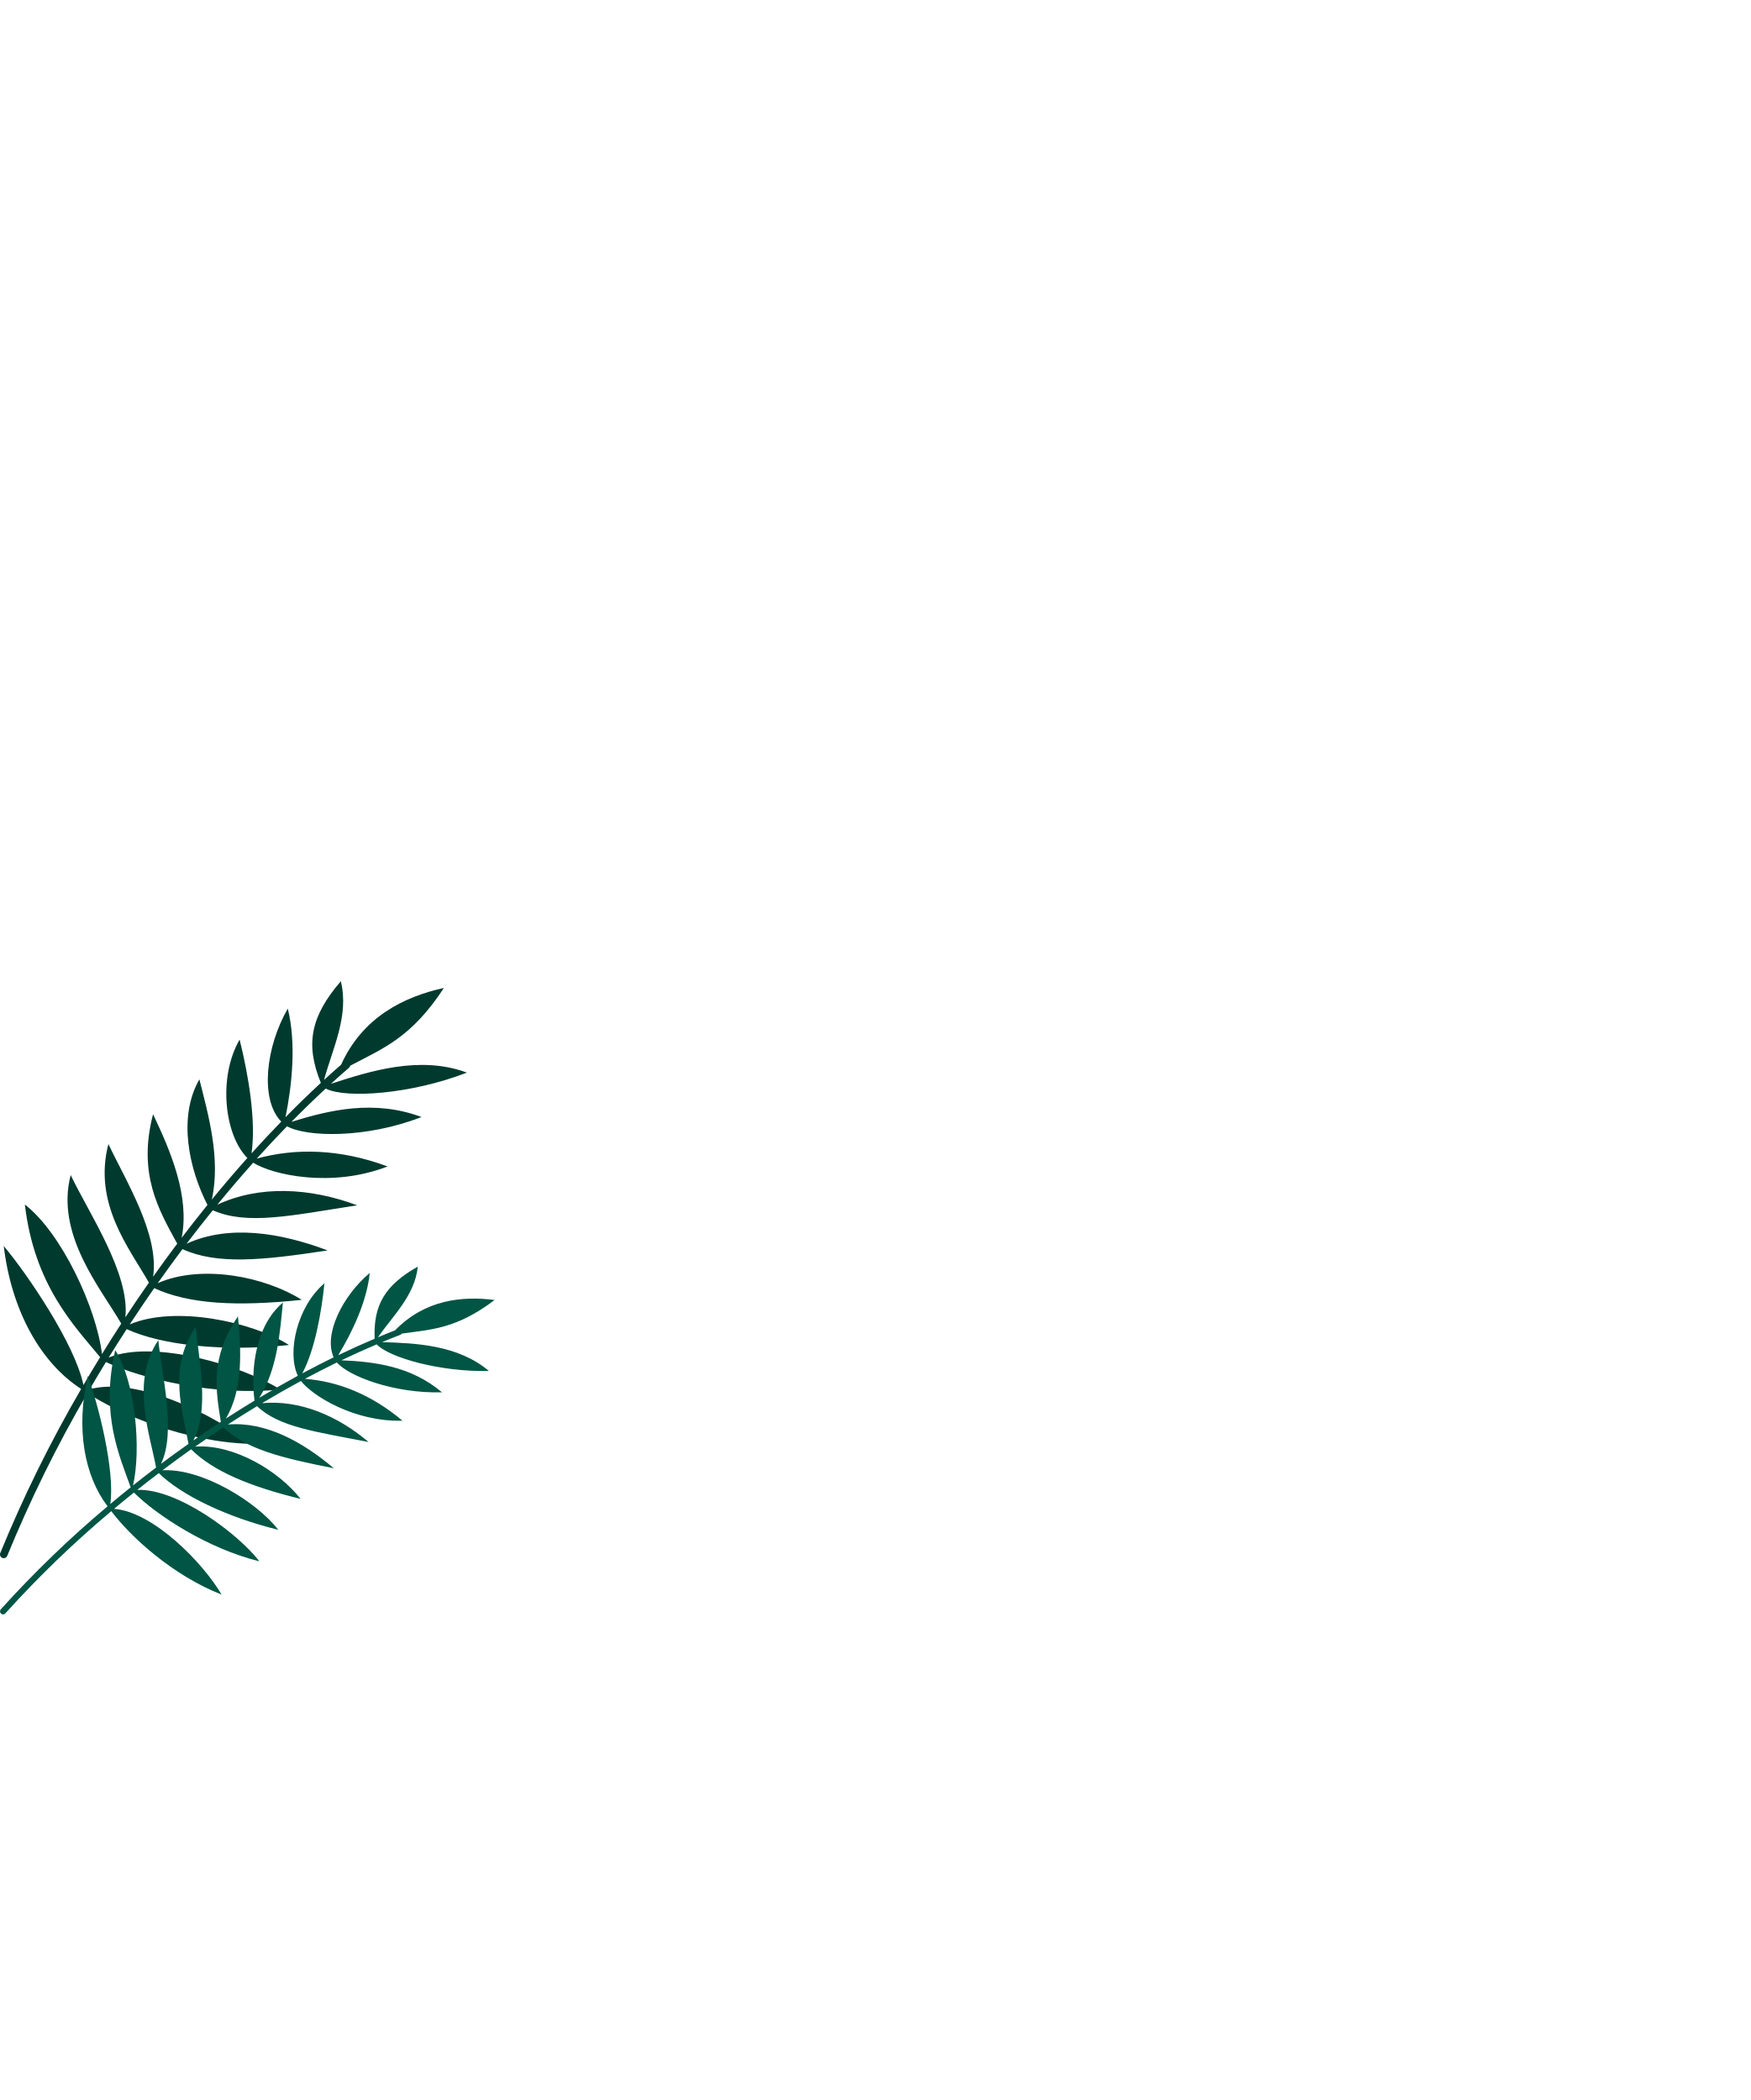
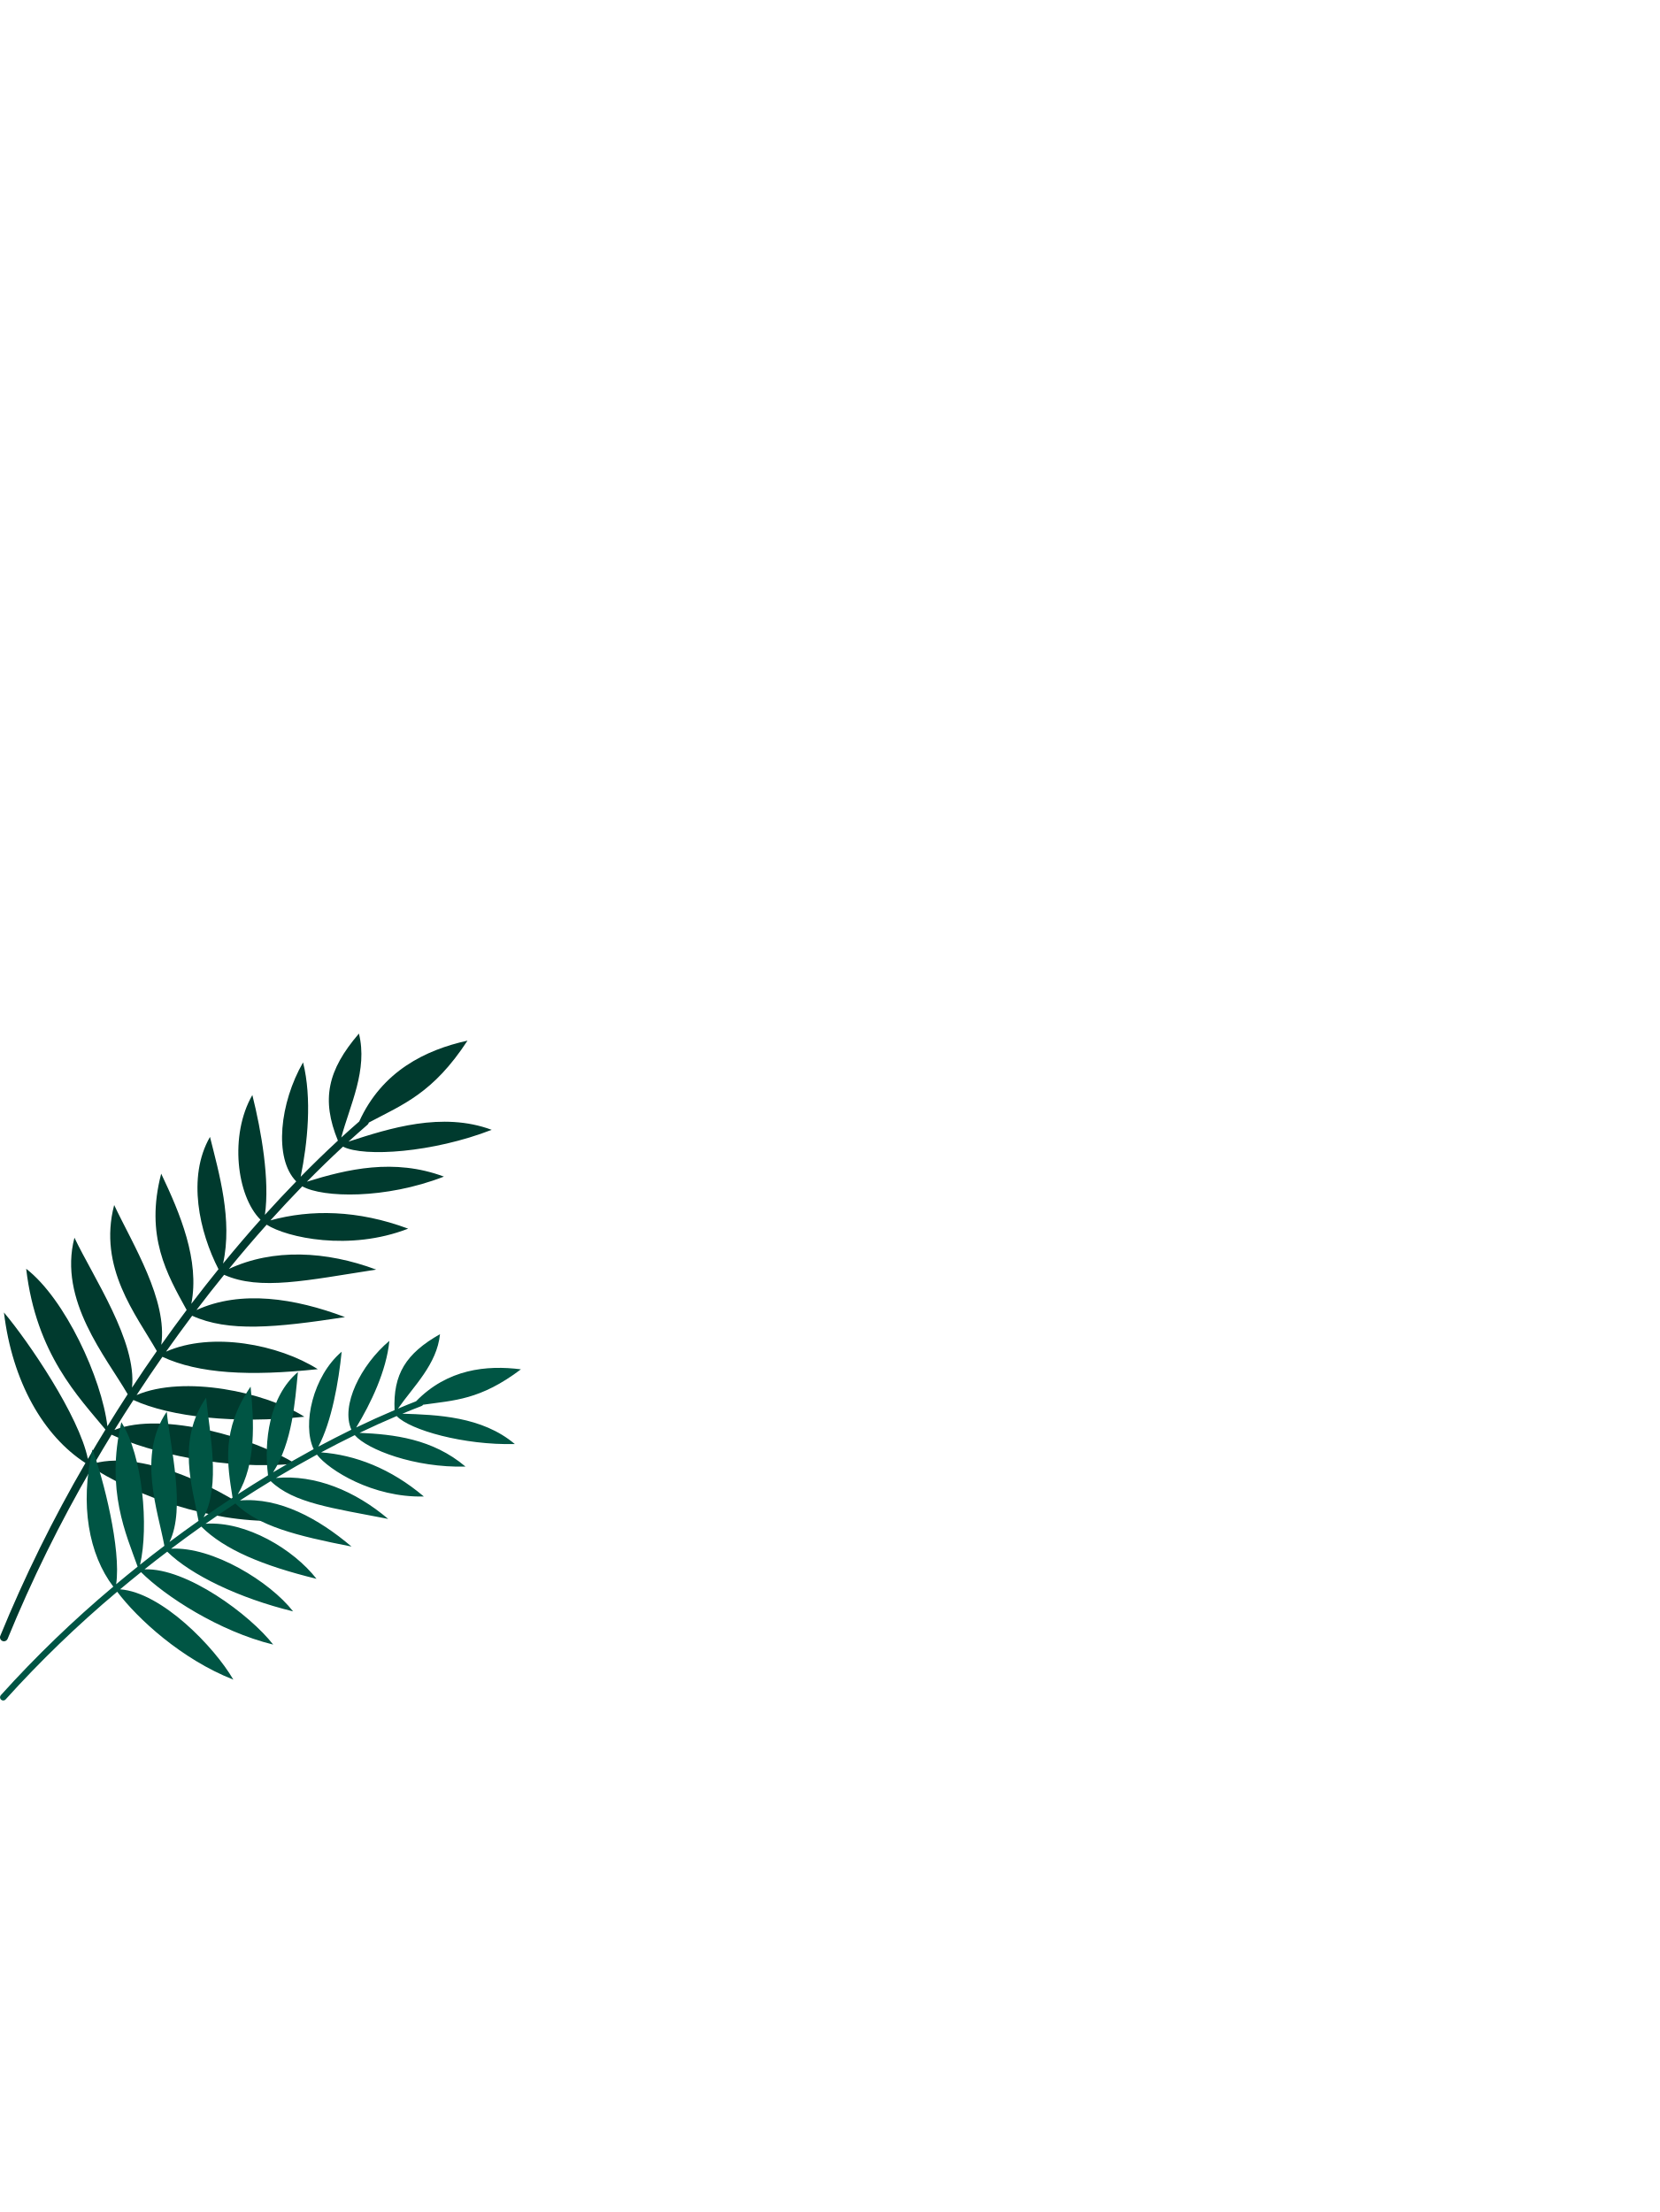
- <svg xmlns="http://www.w3.org/2000/svg" width="current" height="current" preserveAspectRatio="xMidYMid slice" viewBox="0 0 1000 1200">
+ <svg xmlns="http://www.w3.org/2000/svg" width="current" height="current" preserveAspectRatio="xMidYMid slice" viewBox="0 0 900 1200">
  <g id="Layer_29" data-name="Layer 29">
    <rect x="99.69" width="900" height="1200" style="fill:none" />
  </g>
  <g id="palm-leaf-1">
    <path d="M141.12,638.3c-27.08-10.1-52.56-4-74.33,2.76q9.72-9.87,19.57-19c11.58,5.81,48.92,3.21,80.67-9.14-26.85-10-55.56-.78-77.68,6.4q5.16-4.71,10.35-9.19a2.14,2.14,0,0,0,.68-1.15c18.57-9.85,34.89-15.89,53.53-44.44-22.69,5-46.32,16.48-58.74,43.86q-4.89,4.26-9.74,8.7c4.73-17.68,14.5-36.7,9.58-56.39-17.14,19.95-20.48,35.89-11.4,58.07q-10.17,9.4-20.2,19.62c3.74-18.35,6.21-42.41,1.3-62.06C52.18,598.09,48.6,628.28,61,640.91q-8.55,8.8-17,18.14c2.73-18.71-1.9-45.37-6.8-65-12.54,21.74-8.54,54.79,4.43,67.64q-10.3,11.53-20.32,23.79c5.24-23.64-2.17-49-7.09-68.71-12.59,21.85-5.7,51.7,4.61,71.76q-7.47,9.23-14.74,18.79C8.74,683.74-2,658.25-12.25,636.71c-8.87,34,3.15,54.55,13.81,73.95q-7,9.3-13.77,18.88c3.51-24.24-15.35-54.27-25.55-75.81-8.87,34,11.88,59.46,23.15,79.21q-6.87,9.79-13.47,19.84c2.72-24.94-21-59.81-31.23-81.33-8.87,34,17.24,64.79,28.88,84.9q-5.61,8.63-11,17.39c-3.1-26-22.91-69.08-44.06-85.44,5.42,46.37,28.55,69.63,43,87.22q-4.86,7.92-9.53,15.94C-56.8,768.12-84.22,727.82-97.55,712c4.51,37.63,21.48,67,44.22,81.67a757.78,757.78,0,0,0-46.21,93.77,2.15,2.15,0,0,0,1.18,2.79,2.08,2.08,0,0,0,.8.16,2.15,2.15,0,0,0,2-1.34,752.91,752.91,0,0,1,45.82-93c18.94,12.37,55.75,27.93,93,29-19.41-16.31-64.73-38.63-91.71-31.19q4.56-7.82,9.28-15.54c20.63,9.69,62.5,19.58,99.56,15.66-21.26-13.47-71.82-28.79-98-18.23q5.05-8.19,10.3-16.25c20.22,9.3,55.67,13,92.72,9.07-21.2-13.44-65.34-22.71-91-11.76q6.87-10.49,14-20.74c19.73,9.16,47.23,10.62,84.28,6.7-21.13-13.38-57.4-20.5-82.3-9.52q7-9.87,14.16-19.46c19.6,8.92,45.16,6.53,82.91.73C60.25,704.25,31,699.67,6.88,710.7q7.38-9.74,15-19.12c19.58,8.69,44.76,3,82.5-2.83-27.14-10.12-55.89-11.56-79.9-.36q10.08-12.35,20.49-24c11,7,44.87,14.55,76.75,2.15C94.42,656.37,68.9,656,47,662.05q8.57-9.49,17.28-18.47C75.44,649.82,109.32,650.67,141.12,638.3Z" transform="translate(99.69)" style="fill:#003a2e" />
  </g>
  <g id="palm-leaf-2">
    <path d="M152.83,795.62c-17.89-15.14-39-17.5-57.48-18.31q10.13-4.86,20.15-9.11c7.24,7.61,36.45,15.88,64.07,15.18-17.74-15-42.18-15.86-61-16.46q5.23-2.17,10.43-4.17a1.72,1.72,0,0,0,.83-.69c16.88-2.42,31-2.54,53.06-19.21-18.7-2.39-39.88-.15-56.88,17.34q-4.89,1.9-9.82,4c8.47-12.19,21.15-24,22.8-40.41-18.56,10.52-25.48,21.77-24.65,41.2q-10.33,4.38-20.81,9.42c7.9-13,16.4-30.66,18-47C96,740.5,85,762.56,90.93,775.6Q82,780,73,784.78c7.22-13.53,11-35.15,12.65-51.47-15.53,13.15-21.56,39.47-15.19,52.84q-11,6-22,12.57c10.49-16.6,11.81-38,13.46-54.38-15.61,13.21-18.55,37.88-16.2,56q-8.23,5-16.41,10.29c10-16.72,8.81-39.14,6.94-58.38-16.1,23.48-12.58,42.5-9.78,60.23q-7.89,5.18-15.69,10.63c9.34-17.54,3.2-45.63,1.33-64.88C-4,781.76,4.81,806.9,8,825.07Q.05,830.67-7.75,836.51c8.94-18.28.38-51.42-1.49-70.64-16.11,23.5-4.63,54.18-1.28,72.73q-6.64,5-13.19,10.24c4.78-20.67,1.49-59-10.15-77.31-8.6,36.88,2.66,61,8.83,78.37q-5.88,4.71-11.65,9.54c2.81-19.1-7-57.4-12.87-73.17-6.89,30-2,57,11.32,74.48a612.56,612.56,0,0,0-61,58.87,1.74,1.74,0,0,0,.13,2.45,1.6,1.6,0,0,0,.57.34,1.72,1.72,0,0,0,1.88-.47,610.8,610.8,0,0,1,60.54-58.43c11.05,14.65,34.87,36.63,63,47.68-10.34-17.78-38.8-47.27-61.43-49q5.63-4.71,11.36-9.31c13.07,13.06,42.32,32.11,71.68,39.3C36,876.05,1.56,850.48-21.3,851.36q6.11-4.87,12.33-9.58C3.91,854.43,30,867,59.3,874.17c-12.49-16.08-43.63-35.28-66.2-34q8.13-6.12,16.41-12C22.05,840.64,42.65,849.31,72,856.5c-12.44-16-38.17-31.41-60.19-29.87q8-5.62,16.15-11C40.46,827.85,60.62,833.05,91,839c-18-15.25-39.08-26.78-60.52-25q8.31-5.4,16.68-10.49c12.55,12,33.34,14.57,63.73,20.5C93,808.84,71.44,799.85,50,801.8q11.1-6.64,22.23-12.68c6.49,8.37,30.25,23.42,58,22.72-18-15.25-37.38-22.58-55.74-23.93q9.15-4.9,18.26-9.35C99.54,786.37,125.16,796.33,152.83,795.62Z" transform="translate(99.69)" style="fill:#054" />
  </g>
</svg>
